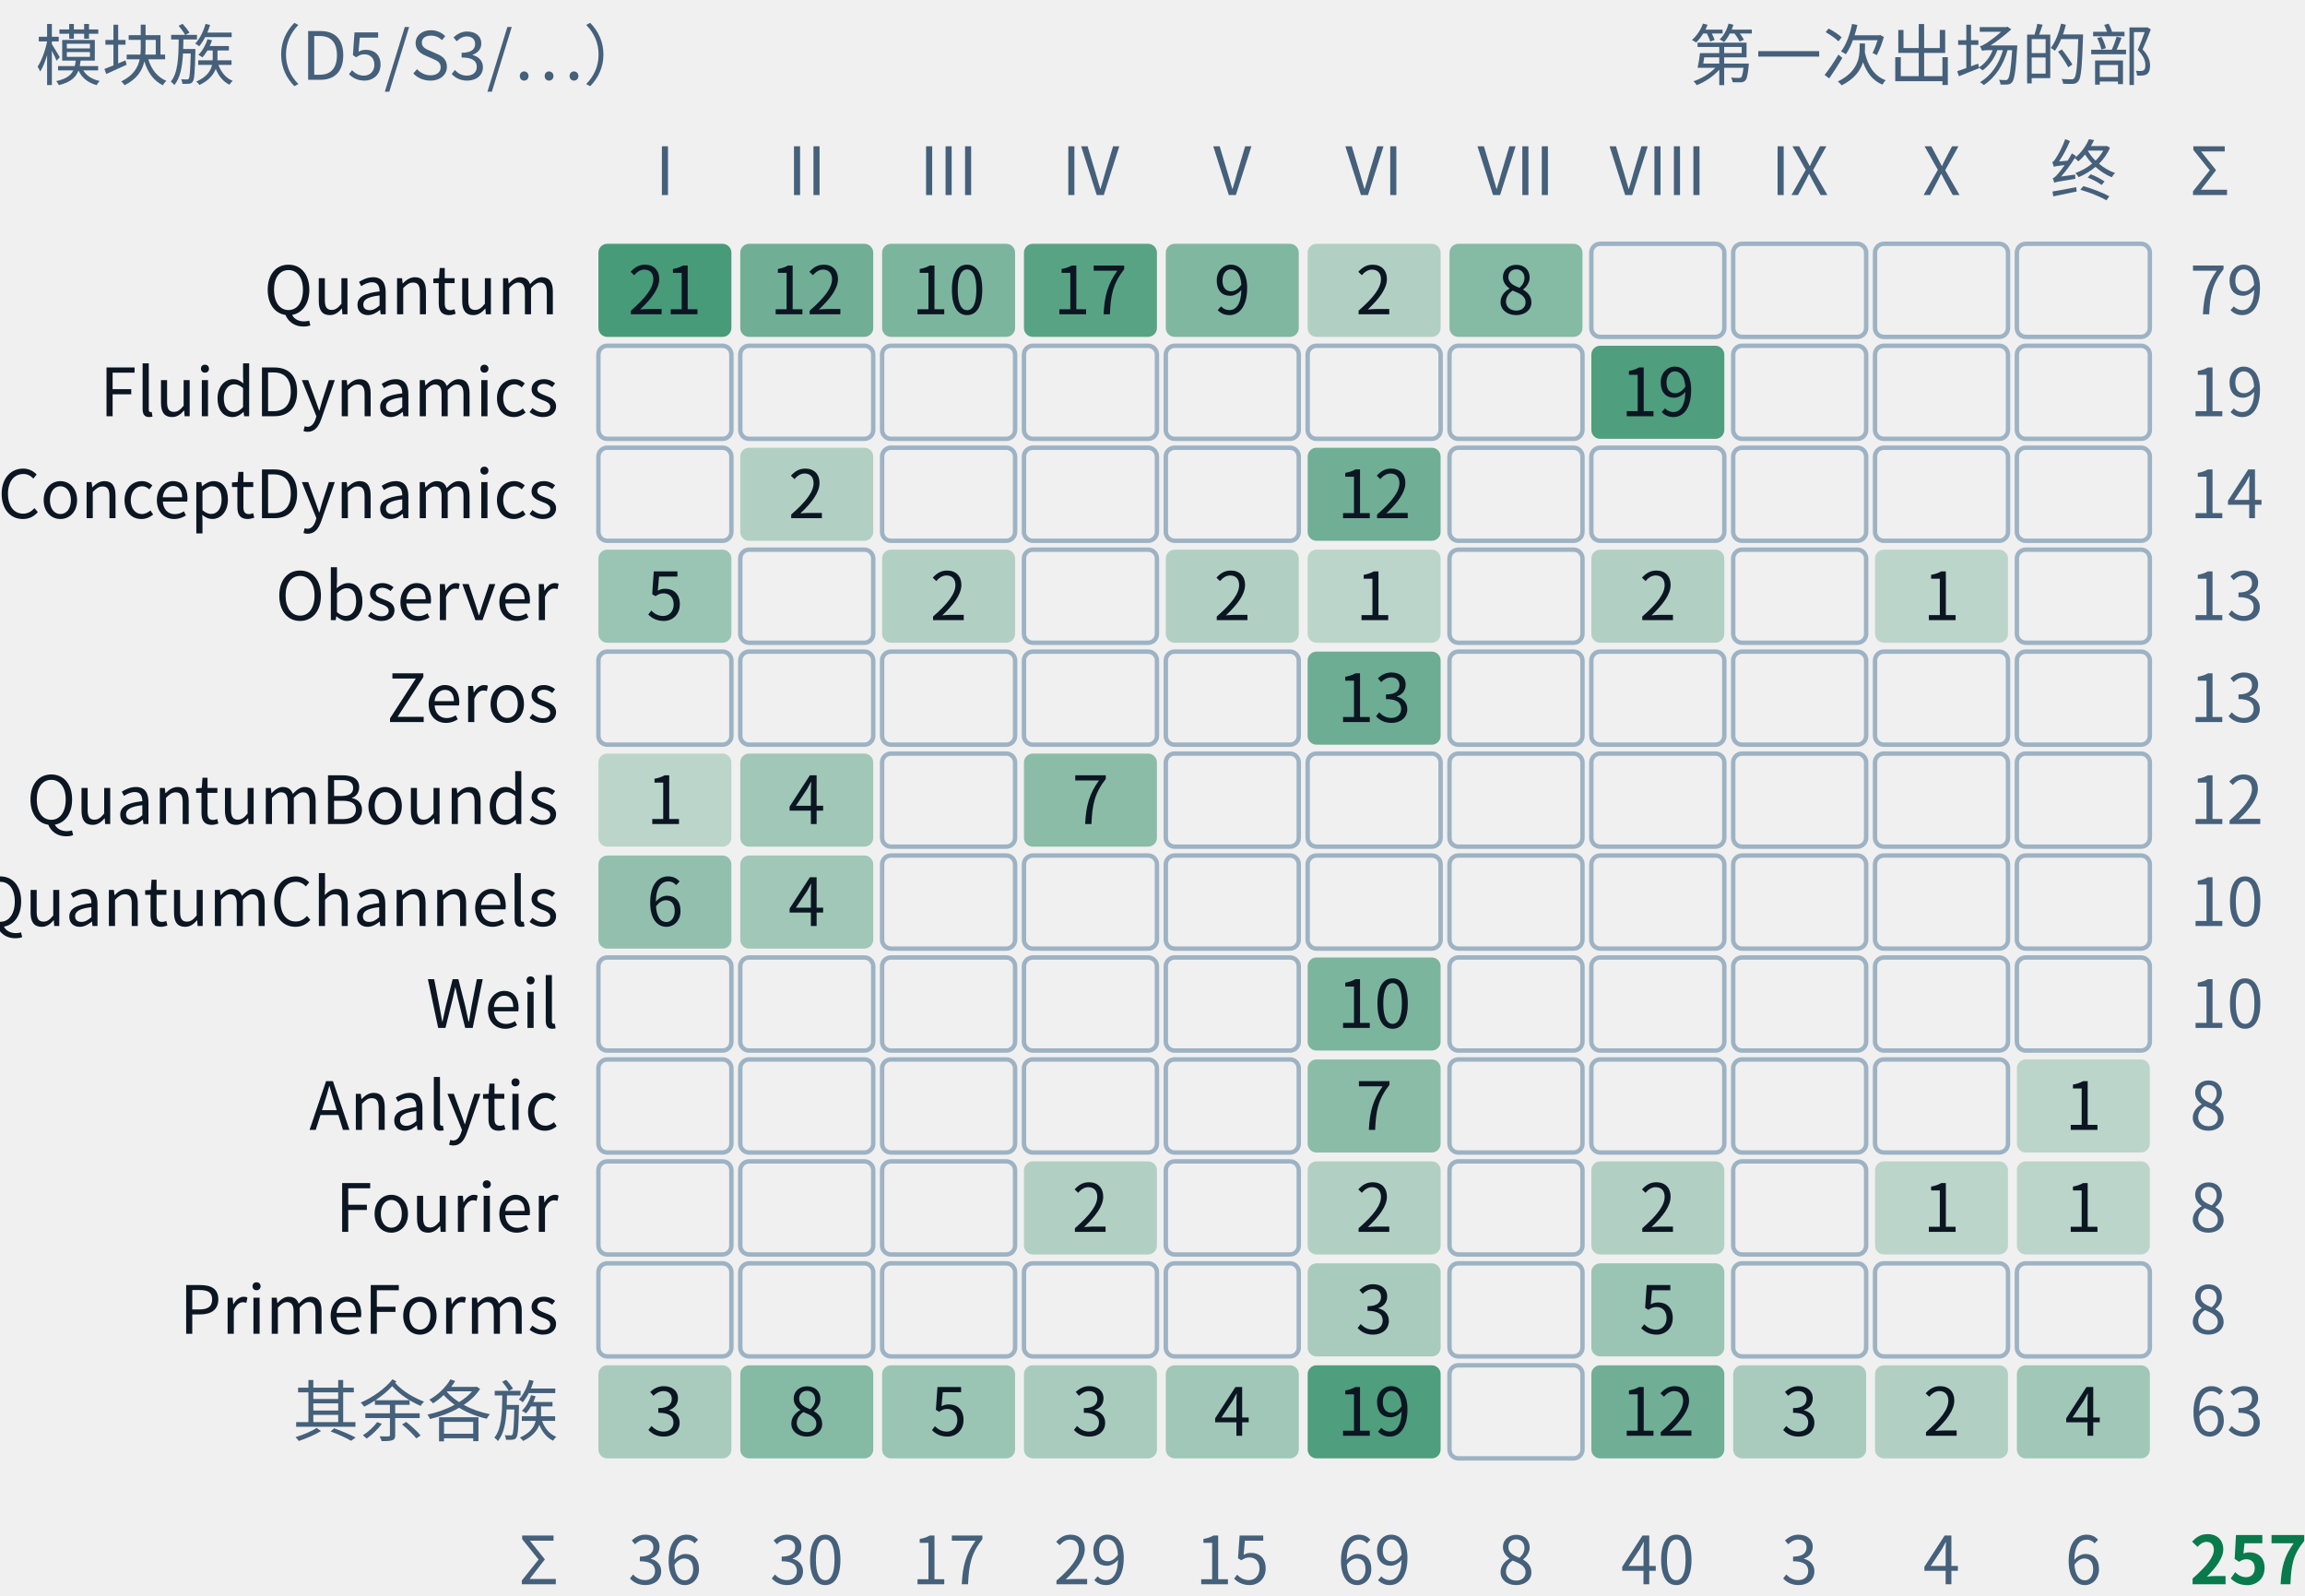
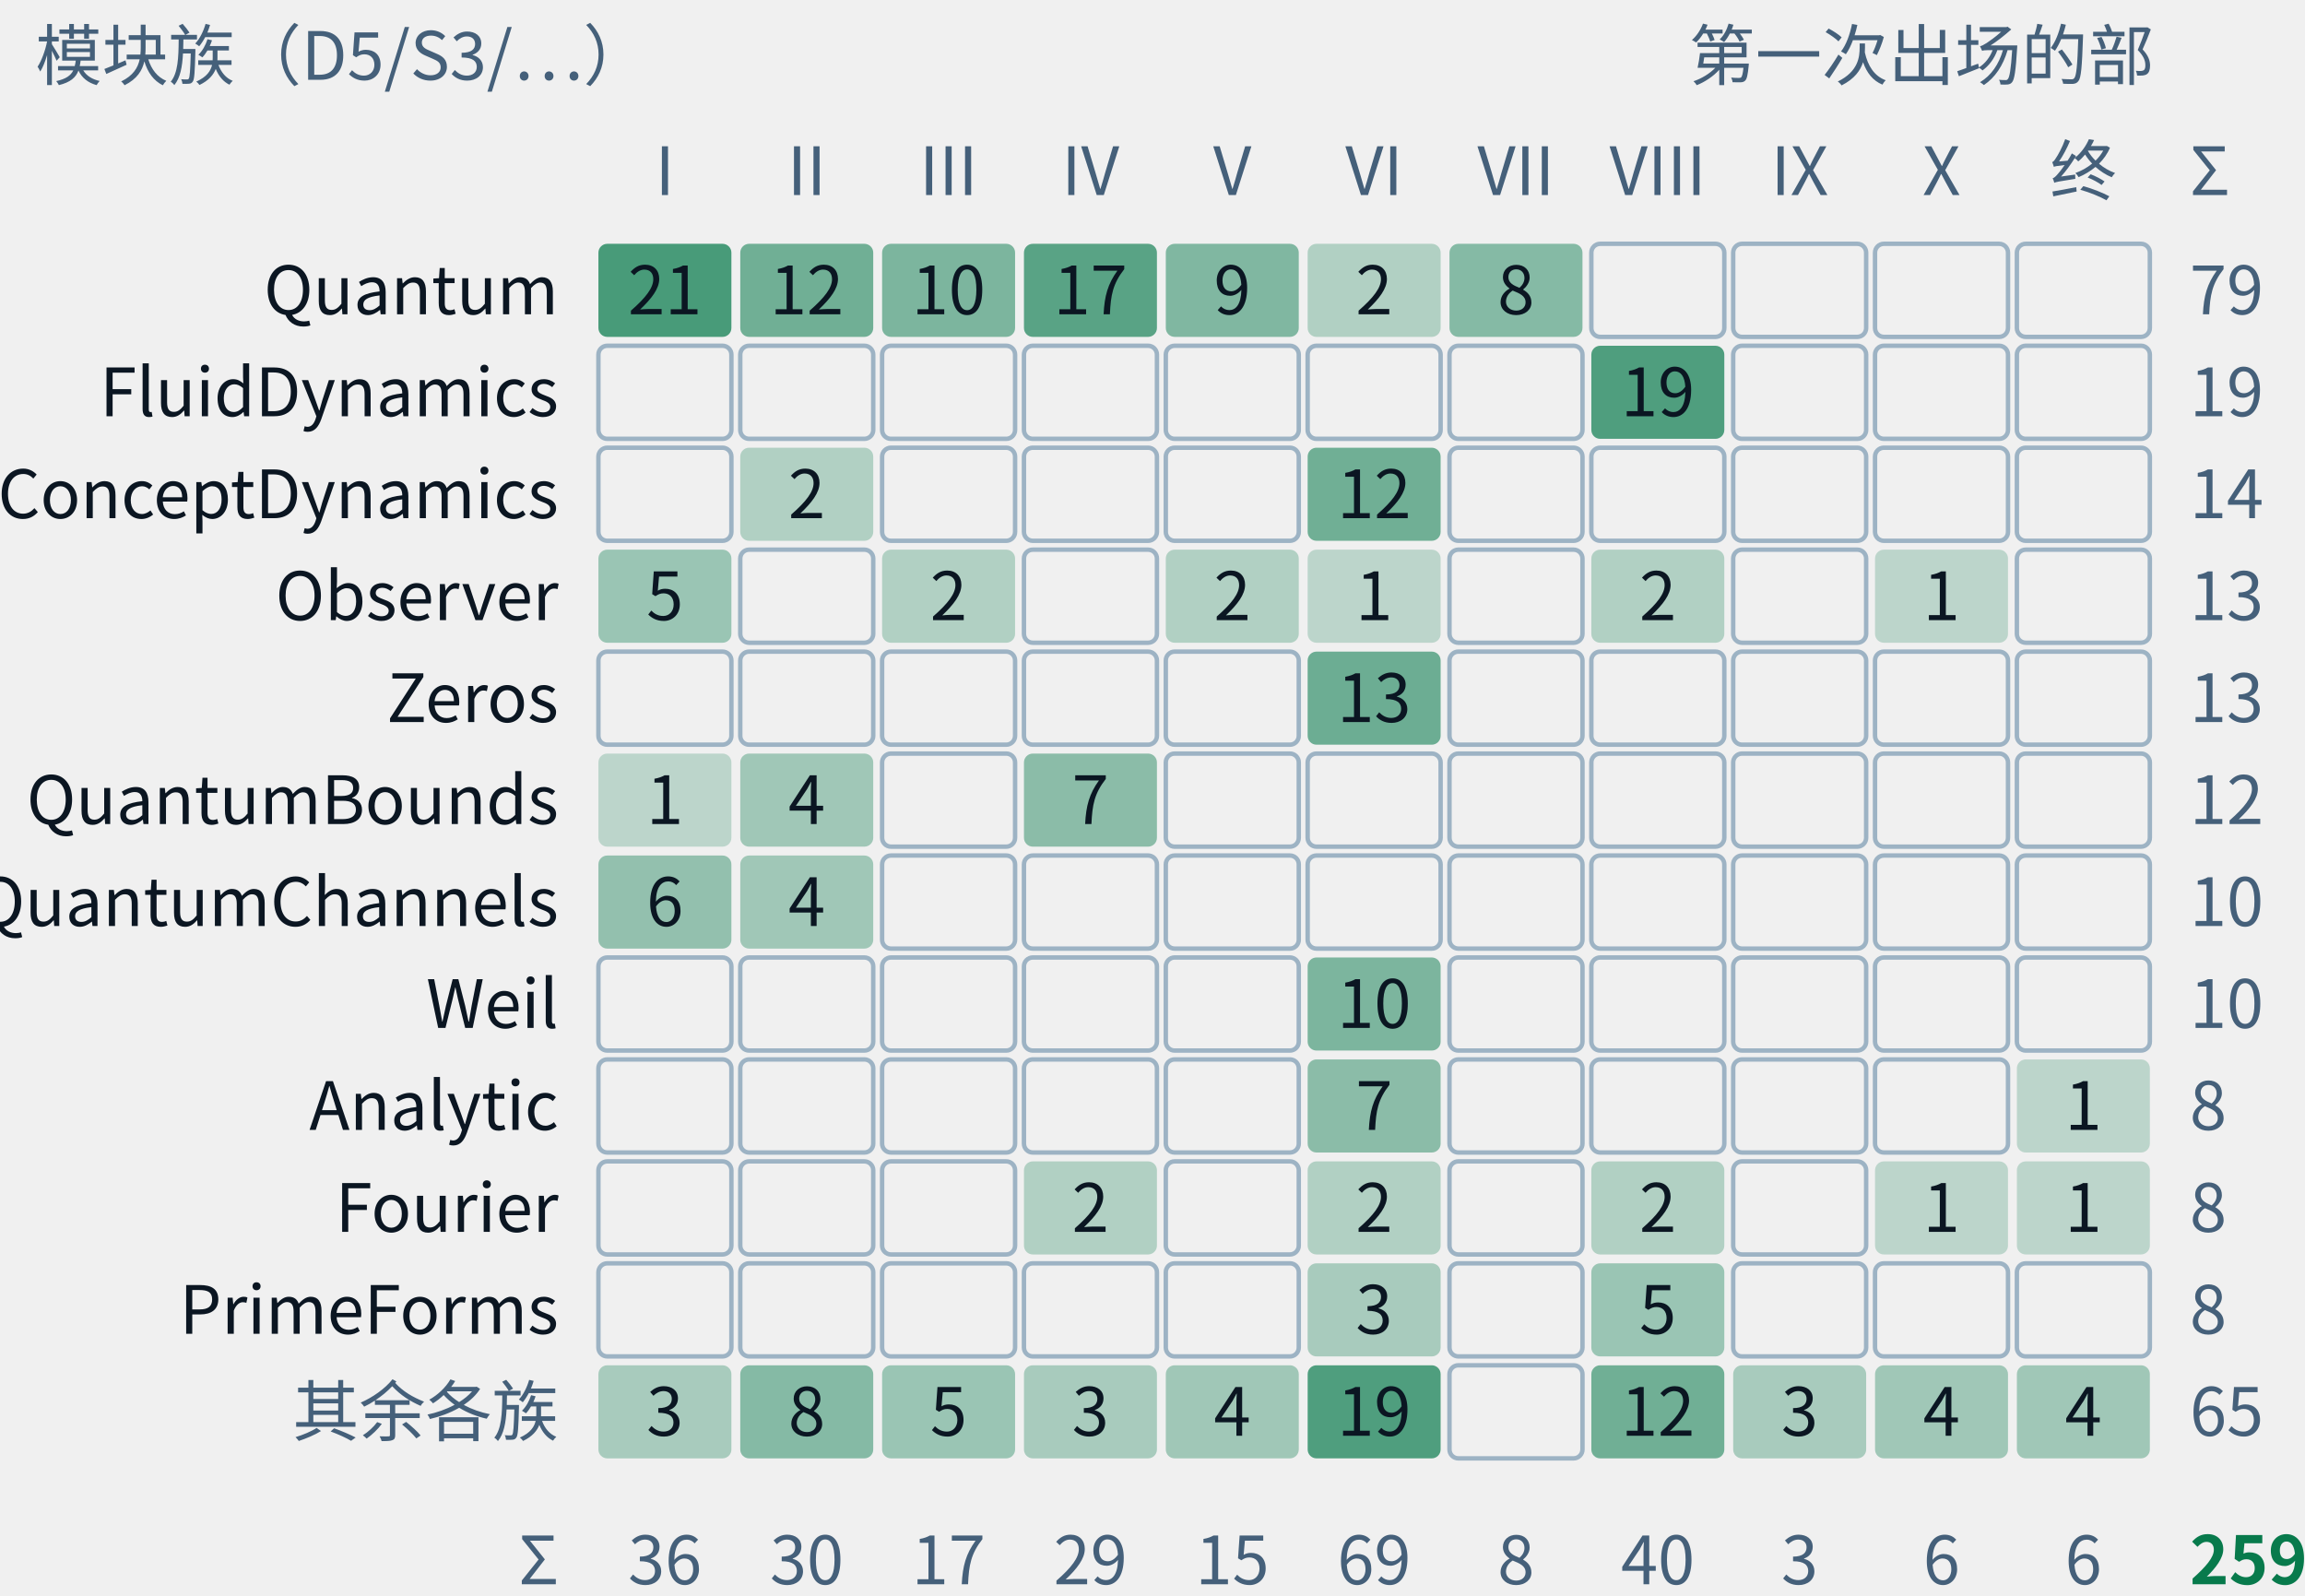
- <svg xmlns="http://www.w3.org/2000/svg" class="tr-fig" data-tr-fig="appc-modules-by-part" data-lang="zh" viewBox="0 0 520 360" width="520" height="360" font-family="'Noto Sans SC', 'Noto Sans CJK SC', 'Source Sans 3', 'PingFang SC', 'Microsoft YaHei', system-ui, sans-serif" role="img" aria-label="一张计数格：行是 trureturing 的模块族，从上到下是 Quantum、FluidDynamics、ConceptDynamics、Observer、Zeros、QuantumBounds、QuantumChannels、Weil、Analytic、Fourier、PrimeForms 与其余各族；列是第一至第十部与“终章、附录”。每格写着这一族里在这一部第一次出场的定理条数，底色越深条数越多，空格为零。Quantum 一族最大，79 条，分布在第一至第七部；FluidDynamics 的 19 条全在第八部；Zeros、Weil 只在第六部。合计 257 条，即附录 C 的 C.1 索引。">
+ <svg xmlns="http://www.w3.org/2000/svg" class="tr-fig" data-tr-fig="appc-modules-by-part" data-lang="zh" viewBox="0 0 520 360" width="520" height="360" font-family="'Noto Sans SC', 'Noto Sans CJK SC', 'Source Sans 3', 'PingFang SC', 'Microsoft YaHei', system-ui, sans-serif" role="img" aria-label="一张计数格：行是 trureturing 的模块族，从上到下是 Quantum、FluidDynamics、ConceptDynamics、Observer、Zeros、QuantumBounds、QuantumChannels、Weil、Analytic、Fourier、PrimeForms 与其余各族；列是第一至第十部与“终章、附录”。每格写着这一族里在这一部第一次出场的定理条数，底色越深条数越多，空格为零。Quantum 一族最大，79 条，分布在第一至第七部；FluidDynamics 的 19 条全在第八部；Zeros、Weil 只在第六部。合计 259 条，即附录 C 的 C.1 索引。">
  <style>.ts-ink{stroke:#0b1622}.tf-ink{fill:#0b1622}.ts-dim{stroke:#45607a}.tf-dim{fill:#45607a}.ts-faint{stroke:#9db3c4}.tf-faint{fill:#9db3c4}.ts-edge{stroke:#b9d0dd}.tf-edge{fill:#b9d0dd}.ts-hot{stroke:#5f9bb5}.tf-hot{fill:#5f9bb5}.ts-bg{stroke:#ffffff}.tf-bg{fill:#ffffff}.ts-panel{stroke:#eef5f9}.tf-panel{fill:#eef5f9}.ts-sheet{stroke:#f7fbfd}.tf-sheet{fill:#f7fbfd}.ts-cyan{stroke:#007c8a}.tf-cyan{fill:#007c8a}.ts-magenta{stroke:#b0128f}.tf-magenta{fill:#b0128f}.ts-amber{stroke:#946200}.tf-amber{fill:#946200}.ts-violet{stroke:#5a45c8}.tf-violet{fill:#5a45c8}.ts-ok{stroke:#087a4c}.tf-ok{fill:#087a4c}.ts-warn{stroke:#c21f3a}.tf-warn{fill:#c21f3a}.ts-blue{stroke:#1d5fd0}.tf-blue{fill:#1d5fd0}.ts-orange{stroke:#b85410}.tf-orange{fill:#b85410}.ts-sigma{stroke:#28405a}.tf-sigma{fill:#28405a}@media (prefers-color-scheme:dark){.ts-ink{stroke:#d4efff}.tf-ink{fill:#d4efff}.ts-dim{stroke:#6f8ea5}.tf-dim{fill:#6f8ea5}.ts-faint{stroke:#34506a}.tf-faint{fill:#34506a}.ts-edge{stroke:#143049}.tf-edge{fill:#143049}.ts-hot{stroke:#1f5d7c}.tf-hot{fill:#1f5d7c}.ts-bg{stroke:#03060c}.tf-bg{fill:#03060c}.ts-panel{stroke:#07101b}.tf-panel{fill:#07101b}.ts-sheet{stroke:#050c16}.tf-sheet{fill:#050c16}.ts-cyan{stroke:#19f0ff}.tf-cyan{fill:#19f0ff}.ts-magenta{stroke:#ff2fd0}.tf-magenta{fill:#ff2fd0}.ts-amber{stroke:#ffc83d}.tf-amber{fill:#ffc83d}.ts-violet{stroke:#9d8cff}.tf-violet{fill:#9d8cff}.ts-ok{stroke:#46ffb2}.tf-ok{fill:#46ffb2}.ts-warn{stroke:#ff5064}.tf-warn{fill:#ff5064}.ts-blue{stroke:#2a7bff}.tf-blue{fill:#2a7bff}.ts-orange{stroke:#ff8a3c}.tf-orange{fill:#ff8a3c}.ts-sigma{stroke:#cfe3ff}.tf-sigma{fill:#cfe3ff}}</style>
  <text class="tf-dim" x="8" y="18" font-size="15">模块族（D5/S3/…）</text>
  <text class="tf-dim" x="486" y="18" font-size="15" text-anchor="end">第一次出场的部</text>
  <text class="tf-dim" x="150" y="44" font-size="15" text-anchor="middle">I</text>
  <text class="tf-dim" x="182" y="44" font-size="15" text-anchor="middle">II</text>
  <text class="tf-dim" x="214" y="44" font-size="15" text-anchor="middle">III</text>
  <text class="tf-dim" x="246" y="44" font-size="15" text-anchor="middle">IV</text>
  <text class="tf-dim" x="278" y="44" font-size="15" text-anchor="middle">V</text>
  <text class="tf-dim" x="310" y="44" font-size="15" text-anchor="middle">VI</text>
  <text class="tf-dim" x="342" y="44" font-size="15" text-anchor="middle">VII</text>
  <text class="tf-dim" x="374" y="44" font-size="15" text-anchor="middle">VIII</text>
  <text class="tf-dim" x="406" y="44" font-size="15" text-anchor="middle">IX</text>
  <text class="tf-dim" x="438" y="44" font-size="15" text-anchor="middle">X</text>
  <text class="tf-dim" x="470" y="44" font-size="15" text-anchor="middle">终</text>
  <text class="tf-ink" x="126" y="70.9" font-size="15" text-anchor="end">Quantum</text>
  <rect x="135" y="55" width="30" height="21" rx="2" class="tf-ok" fill-opacity="0.72" />
  <text class="tf-ink" x="150" y="70.9" font-size="15" text-anchor="middle">21</text>
  <rect x="167" y="55" width="30" height="21" rx="2" class="tf-ok" fill-opacity="0.55" />
  <text class="tf-ink" x="182" y="70.9" font-size="15" text-anchor="middle">12</text>
  <rect x="199" y="55" width="30" height="21" rx="2" class="tf-ok" fill-opacity="0.5" />
  <text class="tf-ink" x="214" y="70.9" font-size="15" text-anchor="middle">10</text>
  <rect x="231" y="55" width="30" height="21" rx="2" class="tf-ok" fill-opacity="0.65" />
  <text class="tf-ink" x="246" y="70.9" font-size="15" text-anchor="middle">17</text>
  <rect x="263" y="55" width="30" height="21" rx="2" class="tf-ok" fill-opacity="0.48" />
  <text class="tf-ink" x="278" y="70.9" font-size="15" text-anchor="middle">9</text>
  <rect x="295" y="55" width="30" height="21" rx="2" class="tf-ok" fill-opacity="0.27" />
  <text class="tf-ink" x="310" y="70.9" font-size="15" text-anchor="middle">2</text>
  <rect x="327" y="55" width="30" height="21" rx="2" class="tf-ok" fill-opacity="0.46" />
  <text class="tf-ink" x="342" y="70.9" font-size="15" text-anchor="middle">8</text>
  <rect x="359" y="55" width="30" height="21" rx="2" class="ts-faint" stroke-width="1" fill="none" />
  <rect x="391" y="55" width="30" height="21" rx="2" class="ts-faint" stroke-width="1" fill="none" />
  <rect x="423" y="55" width="30" height="21" rx="2" class="ts-faint" stroke-width="1" fill="none" />
  <rect x="455" y="55" width="30" height="21" rx="2" class="ts-faint" stroke-width="1" fill="none" />
  <text class="tf-dim" x="494" y="70.9" font-size="15">79</text>
  <text class="tf-ink" x="126" y="93.9" font-size="15" text-anchor="end">FluidDynamics</text>
  <rect x="135" y="78" width="30" height="21" rx="2" class="ts-faint" stroke-width="1" fill="none" />
  <rect x="167" y="78" width="30" height="21" rx="2" class="ts-faint" stroke-width="1" fill="none" />
  <rect x="199" y="78" width="30" height="21" rx="2" class="ts-faint" stroke-width="1" fill="none" />
  <rect x="231" y="78" width="30" height="21" rx="2" class="ts-faint" stroke-width="1" fill="none" />
  <rect x="263" y="78" width="30" height="21" rx="2" class="ts-faint" stroke-width="1" fill="none" />
  <rect x="295" y="78" width="30" height="21" rx="2" class="ts-faint" stroke-width="1" fill="none" />
  <rect x="327" y="78" width="30" height="21" rx="2" class="ts-faint" stroke-width="1" fill="none" />
  <rect x="359" y="78" width="30" height="21" rx="2" class="tf-ok" fill-opacity="0.69" />
  <text class="tf-ink" x="374" y="93.9" font-size="15" text-anchor="middle">19</text>
  <rect x="391" y="78" width="30" height="21" rx="2" class="ts-faint" stroke-width="1" fill="none" />
  <rect x="423" y="78" width="30" height="21" rx="2" class="ts-faint" stroke-width="1" fill="none" />
  <rect x="455" y="78" width="30" height="21" rx="2" class="ts-faint" stroke-width="1" fill="none" />
  <text class="tf-dim" x="494" y="93.9" font-size="15">19</text>
  <text class="tf-ink" x="126" y="116.9" font-size="15" text-anchor="end">ConceptDynamics</text>
  <rect x="135" y="101" width="30" height="21" rx="2" class="ts-faint" stroke-width="1" fill="none" />
  <rect x="167" y="101" width="30" height="21" rx="2" class="tf-ok" fill-opacity="0.27" />
  <text class="tf-ink" x="182" y="116.9" font-size="15" text-anchor="middle">2</text>
  <rect x="199" y="101" width="30" height="21" rx="2" class="ts-faint" stroke-width="1" fill="none" />
  <rect x="231" y="101" width="30" height="21" rx="2" class="ts-faint" stroke-width="1" fill="none" />
  <rect x="263" y="101" width="30" height="21" rx="2" class="ts-faint" stroke-width="1" fill="none" />
  <rect x="295" y="101" width="30" height="21" rx="2" class="tf-ok" fill-opacity="0.55" />
  <text class="tf-ink" x="310" y="116.9" font-size="15" text-anchor="middle">12</text>
  <rect x="327" y="101" width="30" height="21" rx="2" class="ts-faint" stroke-width="1" fill="none" />
  <rect x="359" y="101" width="30" height="21" rx="2" class="ts-faint" stroke-width="1" fill="none" />
  <rect x="391" y="101" width="30" height="21" rx="2" class="ts-faint" stroke-width="1" fill="none" />
  <rect x="423" y="101" width="30" height="21" rx="2" class="ts-faint" stroke-width="1" fill="none" />
  <rect x="455" y="101" width="30" height="21" rx="2" class="ts-faint" stroke-width="1" fill="none" />
  <text class="tf-dim" x="494" y="116.9" font-size="15">14</text>
  <text class="tf-ink" x="126" y="139.9" font-size="15" text-anchor="end">Observer</text>
  <rect x="135" y="124" width="30" height="21" rx="2" class="tf-ok" fill-opacity="0.37" />
  <text class="tf-ink" x="150" y="139.9" font-size="15" text-anchor="middle">5</text>
  <rect x="167" y="124" width="30" height="21" rx="2" class="ts-faint" stroke-width="1" fill="none" />
  <rect x="199" y="124" width="30" height="21" rx="2" class="tf-ok" fill-opacity="0.27" />
  <text class="tf-ink" x="214" y="139.9" font-size="15" text-anchor="middle">2</text>
  <rect x="231" y="124" width="30" height="21" rx="2" class="ts-faint" stroke-width="1" fill="none" />
  <rect x="263" y="124" width="30" height="21" rx="2" class="tf-ok" fill-opacity="0.27" />
  <text class="tf-ink" x="278" y="139.9" font-size="15" text-anchor="middle">2</text>
  <rect x="295" y="124" width="30" height="21" rx="2" class="tf-ok" fill-opacity="0.22" />
  <text class="tf-ink" x="310" y="139.9" font-size="15" text-anchor="middle">1</text>
  <rect x="327" y="124" width="30" height="21" rx="2" class="ts-faint" stroke-width="1" fill="none" />
  <rect x="359" y="124" width="30" height="21" rx="2" class="tf-ok" fill-opacity="0.27" />
  <text class="tf-ink" x="374" y="139.9" font-size="15" text-anchor="middle">2</text>
  <rect x="391" y="124" width="30" height="21" rx="2" class="ts-faint" stroke-width="1" fill="none" />
  <rect x="423" y="124" width="30" height="21" rx="2" class="tf-ok" fill-opacity="0.22" />
  <text class="tf-ink" x="438" y="139.9" font-size="15" text-anchor="middle">1</text>
  <rect x="455" y="124" width="30" height="21" rx="2" class="ts-faint" stroke-width="1" fill="none" />
  <text class="tf-dim" x="494" y="139.9" font-size="15">13</text>
  <text class="tf-ink" x="126" y="162.9" font-size="15" text-anchor="end">Zeros</text>
  <rect x="135" y="147" width="30" height="21" rx="2" class="ts-faint" stroke-width="1" fill="none" />
  <rect x="167" y="147" width="30" height="21" rx="2" class="ts-faint" stroke-width="1" fill="none" />
  <rect x="199" y="147" width="30" height="21" rx="2" class="ts-faint" stroke-width="1" fill="none" />
  <rect x="231" y="147" width="30" height="21" rx="2" class="ts-faint" stroke-width="1" fill="none" />
  <rect x="263" y="147" width="30" height="21" rx="2" class="ts-faint" stroke-width="1" fill="none" />
  <rect x="295" y="147" width="30" height="21" rx="2" class="tf-ok" fill-opacity="0.57" />
  <text class="tf-ink" x="310" y="162.9" font-size="15" text-anchor="middle">13</text>
  <rect x="327" y="147" width="30" height="21" rx="2" class="ts-faint" stroke-width="1" fill="none" />
  <rect x="359" y="147" width="30" height="21" rx="2" class="ts-faint" stroke-width="1" fill="none" />
  <rect x="391" y="147" width="30" height="21" rx="2" class="ts-faint" stroke-width="1" fill="none" />
  <rect x="423" y="147" width="30" height="21" rx="2" class="ts-faint" stroke-width="1" fill="none" />
  <rect x="455" y="147" width="30" height="21" rx="2" class="ts-faint" stroke-width="1" fill="none" />
  <text class="tf-dim" x="494" y="162.9" font-size="15">13</text>
  <text class="tf-ink" x="126" y="185.9" font-size="15" text-anchor="end">QuantumBounds</text>
  <rect x="135" y="170" width="30" height="21" rx="2" class="tf-ok" fill-opacity="0.22" />
  <text class="tf-ink" x="150" y="185.9" font-size="15" text-anchor="middle">1</text>
  <rect x="167" y="170" width="30" height="21" rx="2" class="tf-ok" fill-opacity="0.34" />
  <text class="tf-ink" x="182" y="185.9" font-size="15" text-anchor="middle">4</text>
  <rect x="199" y="170" width="30" height="21" rx="2" class="ts-faint" stroke-width="1" fill="none" />
  <rect x="231" y="170" width="30" height="21" rx="2" class="tf-ok" fill-opacity="0.43" />
  <text class="tf-ink" x="246" y="185.9" font-size="15" text-anchor="middle">7</text>
  <rect x="263" y="170" width="30" height="21" rx="2" class="ts-faint" stroke-width="1" fill="none" />
  <rect x="295" y="170" width="30" height="21" rx="2" class="ts-faint" stroke-width="1" fill="none" />
  <rect x="327" y="170" width="30" height="21" rx="2" class="ts-faint" stroke-width="1" fill="none" />
  <rect x="359" y="170" width="30" height="21" rx="2" class="ts-faint" stroke-width="1" fill="none" />
  <rect x="391" y="170" width="30" height="21" rx="2" class="ts-faint" stroke-width="1" fill="none" />
  <rect x="423" y="170" width="30" height="21" rx="2" class="ts-faint" stroke-width="1" fill="none" />
  <rect x="455" y="170" width="30" height="21" rx="2" class="ts-faint" stroke-width="1" fill="none" />
  <text class="tf-dim" x="494" y="185.9" font-size="15">12</text>
  <text class="tf-ink" x="126" y="208.9" font-size="15" text-anchor="end">QuantumChannels</text>
  <rect x="135" y="193" width="30" height="21" rx="2" class="tf-ok" fill-opacity="0.4" />
  <text class="tf-ink" x="150" y="208.9" font-size="15" text-anchor="middle">6</text>
  <rect x="167" y="193" width="30" height="21" rx="2" class="tf-ok" fill-opacity="0.34" />
  <text class="tf-ink" x="182" y="208.9" font-size="15" text-anchor="middle">4</text>
  <rect x="199" y="193" width="30" height="21" rx="2" class="ts-faint" stroke-width="1" fill="none" />
  <rect x="231" y="193" width="30" height="21" rx="2" class="ts-faint" stroke-width="1" fill="none" />
  <rect x="263" y="193" width="30" height="21" rx="2" class="ts-faint" stroke-width="1" fill="none" />
  <rect x="295" y="193" width="30" height="21" rx="2" class="ts-faint" stroke-width="1" fill="none" />
  <rect x="327" y="193" width="30" height="21" rx="2" class="ts-faint" stroke-width="1" fill="none" />
  <rect x="359" y="193" width="30" height="21" rx="2" class="ts-faint" stroke-width="1" fill="none" />
  <rect x="391" y="193" width="30" height="21" rx="2" class="ts-faint" stroke-width="1" fill="none" />
  <rect x="423" y="193" width="30" height="21" rx="2" class="ts-faint" stroke-width="1" fill="none" />
  <rect x="455" y="193" width="30" height="21" rx="2" class="ts-faint" stroke-width="1" fill="none" />
  <text class="tf-dim" x="494" y="208.9" font-size="15">10</text>
  <text class="tf-ink" x="126" y="231.9" font-size="15" text-anchor="end">Weil</text>
  <rect x="135" y="216" width="30" height="21" rx="2" class="ts-faint" stroke-width="1" fill="none" />
  <rect x="167" y="216" width="30" height="21" rx="2" class="ts-faint" stroke-width="1" fill="none" />
  <rect x="199" y="216" width="30" height="21" rx="2" class="ts-faint" stroke-width="1" fill="none" />
  <rect x="231" y="216" width="30" height="21" rx="2" class="ts-faint" stroke-width="1" fill="none" />
  <rect x="263" y="216" width="30" height="21" rx="2" class="ts-faint" stroke-width="1" fill="none" />
  <rect x="295" y="216" width="30" height="21" rx="2" class="tf-ok" fill-opacity="0.5" />
  <text class="tf-ink" x="310" y="231.9" font-size="15" text-anchor="middle">10</text>
  <rect x="327" y="216" width="30" height="21" rx="2" class="ts-faint" stroke-width="1" fill="none" />
  <rect x="359" y="216" width="30" height="21" rx="2" class="ts-faint" stroke-width="1" fill="none" />
  <rect x="391" y="216" width="30" height="21" rx="2" class="ts-faint" stroke-width="1" fill="none" />
  <rect x="423" y="216" width="30" height="21" rx="2" class="ts-faint" stroke-width="1" fill="none" />
  <rect x="455" y="216" width="30" height="21" rx="2" class="ts-faint" stroke-width="1" fill="none" />
  <text class="tf-dim" x="494" y="231.9" font-size="15">10</text>
  <text class="tf-ink" x="126" y="254.9" font-size="15" text-anchor="end">Analytic</text>
  <rect x="135" y="239" width="30" height="21" rx="2" class="ts-faint" stroke-width="1" fill="none" />
  <rect x="167" y="239" width="30" height="21" rx="2" class="ts-faint" stroke-width="1" fill="none" />
  <rect x="199" y="239" width="30" height="21" rx="2" class="ts-faint" stroke-width="1" fill="none" />
  <rect x="231" y="239" width="30" height="21" rx="2" class="ts-faint" stroke-width="1" fill="none" />
  <rect x="263" y="239" width="30" height="21" rx="2" class="ts-faint" stroke-width="1" fill="none" />
  <rect x="295" y="239" width="30" height="21" rx="2" class="tf-ok" fill-opacity="0.43" />
  <text class="tf-ink" x="310" y="254.9" font-size="15" text-anchor="middle">7</text>
  <rect x="327" y="239" width="30" height="21" rx="2" class="ts-faint" stroke-width="1" fill="none" />
  <rect x="359" y="239" width="30" height="21" rx="2" class="ts-faint" stroke-width="1" fill="none" />
  <rect x="391" y="239" width="30" height="21" rx="2" class="ts-faint" stroke-width="1" fill="none" />
  <rect x="423" y="239" width="30" height="21" rx="2" class="ts-faint" stroke-width="1" fill="none" />
  <rect x="455" y="239" width="30" height="21" rx="2" class="tf-ok" fill-opacity="0.22" />
  <text class="tf-ink" x="470" y="254.9" font-size="15" text-anchor="middle">1</text>
  <text class="tf-dim" x="494" y="254.9" font-size="15">8</text>
  <text class="tf-ink" x="126" y="277.9" font-size="15" text-anchor="end">Fourier</text>
  <rect x="135" y="262" width="30" height="21" rx="2" class="ts-faint" stroke-width="1" fill="none" />
  <rect x="167" y="262" width="30" height="21" rx="2" class="ts-faint" stroke-width="1" fill="none" />
  <rect x="199" y="262" width="30" height="21" rx="2" class="ts-faint" stroke-width="1" fill="none" />
  <rect x="231" y="262" width="30" height="21" rx="2" class="tf-ok" fill-opacity="0.27" />
  <text class="tf-ink" x="246" y="277.9" font-size="15" text-anchor="middle">2</text>
  <rect x="263" y="262" width="30" height="21" rx="2" class="ts-faint" stroke-width="1" fill="none" />
  <rect x="295" y="262" width="30" height="21" rx="2" class="tf-ok" fill-opacity="0.27" />
  <text class="tf-ink" x="310" y="277.9" font-size="15" text-anchor="middle">2</text>
  <rect x="327" y="262" width="30" height="21" rx="2" class="ts-faint" stroke-width="1" fill="none" />
  <rect x="359" y="262" width="30" height="21" rx="2" class="tf-ok" fill-opacity="0.27" />
  <text class="tf-ink" x="374" y="277.9" font-size="15" text-anchor="middle">2</text>
  <rect x="391" y="262" width="30" height="21" rx="2" class="ts-faint" stroke-width="1" fill="none" />
  <rect x="423" y="262" width="30" height="21" rx="2" class="tf-ok" fill-opacity="0.22" />
  <text class="tf-ink" x="438" y="277.9" font-size="15" text-anchor="middle">1</text>
  <rect x="455" y="262" width="30" height="21" rx="2" class="tf-ok" fill-opacity="0.22" />
  <text class="tf-ink" x="470" y="277.9" font-size="15" text-anchor="middle">1</text>
  <text class="tf-dim" x="494" y="277.9" font-size="15">8</text>
  <text class="tf-ink" x="126" y="300.9" font-size="15" text-anchor="end">PrimeForms</text>
  <rect x="135" y="285" width="30" height="21" rx="2" class="ts-faint" stroke-width="1" fill="none" />
  <rect x="167" y="285" width="30" height="21" rx="2" class="ts-faint" stroke-width="1" fill="none" />
  <rect x="199" y="285" width="30" height="21" rx="2" class="ts-faint" stroke-width="1" fill="none" />
  <rect x="231" y="285" width="30" height="21" rx="2" class="ts-faint" stroke-width="1" fill="none" />
  <rect x="263" y="285" width="30" height="21" rx="2" class="ts-faint" stroke-width="1" fill="none" />
  <rect x="295" y="285" width="30" height="21" rx="2" class="tf-ok" fill-opacity="0.31" />
  <text class="tf-ink" x="310" y="300.9" font-size="15" text-anchor="middle">3</text>
  <rect x="327" y="285" width="30" height="21" rx="2" class="ts-faint" stroke-width="1" fill="none" />
  <rect x="359" y="285" width="30" height="21" rx="2" class="tf-ok" fill-opacity="0.37" />
  <text class="tf-ink" x="374" y="300.9" font-size="15" text-anchor="middle">5</text>
  <rect x="391" y="285" width="30" height="21" rx="2" class="ts-faint" stroke-width="1" fill="none" />
  <rect x="423" y="285" width="30" height="21" rx="2" class="ts-faint" stroke-width="1" fill="none" />
  <rect x="455" y="285" width="30" height="21" rx="2" class="ts-faint" stroke-width="1" fill="none" />
  <text class="tf-dim" x="494" y="300.9" font-size="15">8</text>
  <text class="tf-dim" x="126" y="323.9" font-size="15" text-anchor="end">其余各族</text>
  <rect x="135" y="308" width="30" height="21" rx="2" class="tf-ok" fill-opacity="0.31" />
  <text class="tf-ink" x="150" y="323.9" font-size="15" text-anchor="middle">3</text>
  <rect x="167" y="308" width="30" height="21" rx="2" class="tf-ok" fill-opacity="0.46" />
  <text class="tf-ink" x="182" y="323.9" font-size="15" text-anchor="middle">8</text>
  <rect x="199" y="308" width="30" height="21" rx="2" class="tf-ok" fill-opacity="0.37" />
  <text class="tf-ink" x="214" y="323.9" font-size="15" text-anchor="middle">5</text>
  <rect x="231" y="308" width="30" height="21" rx="2" class="tf-ok" fill-opacity="0.31" />
  <text class="tf-ink" x="246" y="323.9" font-size="15" text-anchor="middle">3</text>
  <rect x="263" y="308" width="30" height="21" rx="2" class="tf-ok" fill-opacity="0.34" />
  <text class="tf-ink" x="278" y="323.9" font-size="15" text-anchor="middle">4</text>
  <rect x="295" y="308" width="30" height="21" rx="2" class="tf-ok" fill-opacity="0.69" />
  <text class="tf-ink" x="310" y="323.9" font-size="15" text-anchor="middle">19</text>
  <rect x="327" y="308" width="30" height="21" rx="2" class="ts-faint" stroke-width="1" fill="none" />
  <rect x="359" y="308" width="30" height="21" rx="2" class="tf-ok" fill-opacity="0.55" />
  <text class="tf-ink" x="374" y="323.9" font-size="15" text-anchor="middle">12</text>
  <rect x="391" y="308" width="30" height="21" rx="2" class="tf-ok" fill-opacity="0.31" />
  <text class="tf-ink" x="406" y="323.9" font-size="15" text-anchor="middle">3</text>
-   <rect x="423" y="308" width="30" height="21" rx="2" class="tf-ok" fill-opacity="0.27" />
-   <text class="tf-ink" x="438" y="323.9" font-size="15" text-anchor="middle">2</text>
+   <rect x="423" y="308" width="30" height="21" rx="2" class="tf-ok" fill-opacity="0.34" />
+   <text class="tf-ink" x="438" y="323.9" font-size="15" text-anchor="middle">4</text>
  <rect x="455" y="308" width="30" height="21" rx="2" class="tf-ok" fill-opacity="0.34" />
  <text class="tf-ink" x="470" y="323.9" font-size="15" text-anchor="middle">4</text>
-   <text class="tf-dim" x="494" y="323.9" font-size="15">63</text>
+   <text class="tf-dim" x="494" y="323.9" font-size="15">65</text>
  <text class="tf-dim" x="494" y="44" font-size="15">Σ</text>
  <text class="tf-dim" x="126" y="357.4" font-size="15" text-anchor="end">Σ</text>
  <text class="tf-dim" x="150" y="357.4" font-size="15" text-anchor="middle">36</text>
  <text class="tf-dim" x="182" y="357.4" font-size="15" text-anchor="middle">30</text>
  <text class="tf-dim" x="214" y="357.4" font-size="15" text-anchor="middle">17</text>
  <text class="tf-dim" x="246" y="357.4" font-size="15" text-anchor="middle">29</text>
  <text class="tf-dim" x="278" y="357.4" font-size="15" text-anchor="middle">15</text>
  <text class="tf-dim" x="310" y="357.4" font-size="15" text-anchor="middle">69</text>
  <text class="tf-dim" x="342" y="357.4" font-size="15" text-anchor="middle">8</text>
  <text class="tf-dim" x="374" y="357.4" font-size="15" text-anchor="middle">40</text>
  <text class="tf-dim" x="406" y="357.4" font-size="15" text-anchor="middle">3</text>
-   <text class="tf-dim" x="438" y="357.4" font-size="15" text-anchor="middle">4</text>
+   <text class="tf-dim" x="438" y="357.4" font-size="15" text-anchor="middle">6</text>
  <text class="tf-dim" x="470" y="357.4" font-size="15" text-anchor="middle">6</text>
-   <text class="tf-ok" x="494" y="357.4" font-size="15" font-weight="600">257</text>
+   <text class="tf-ok" x="494" y="357.4" font-size="15" font-weight="600">259</text>
</svg>
